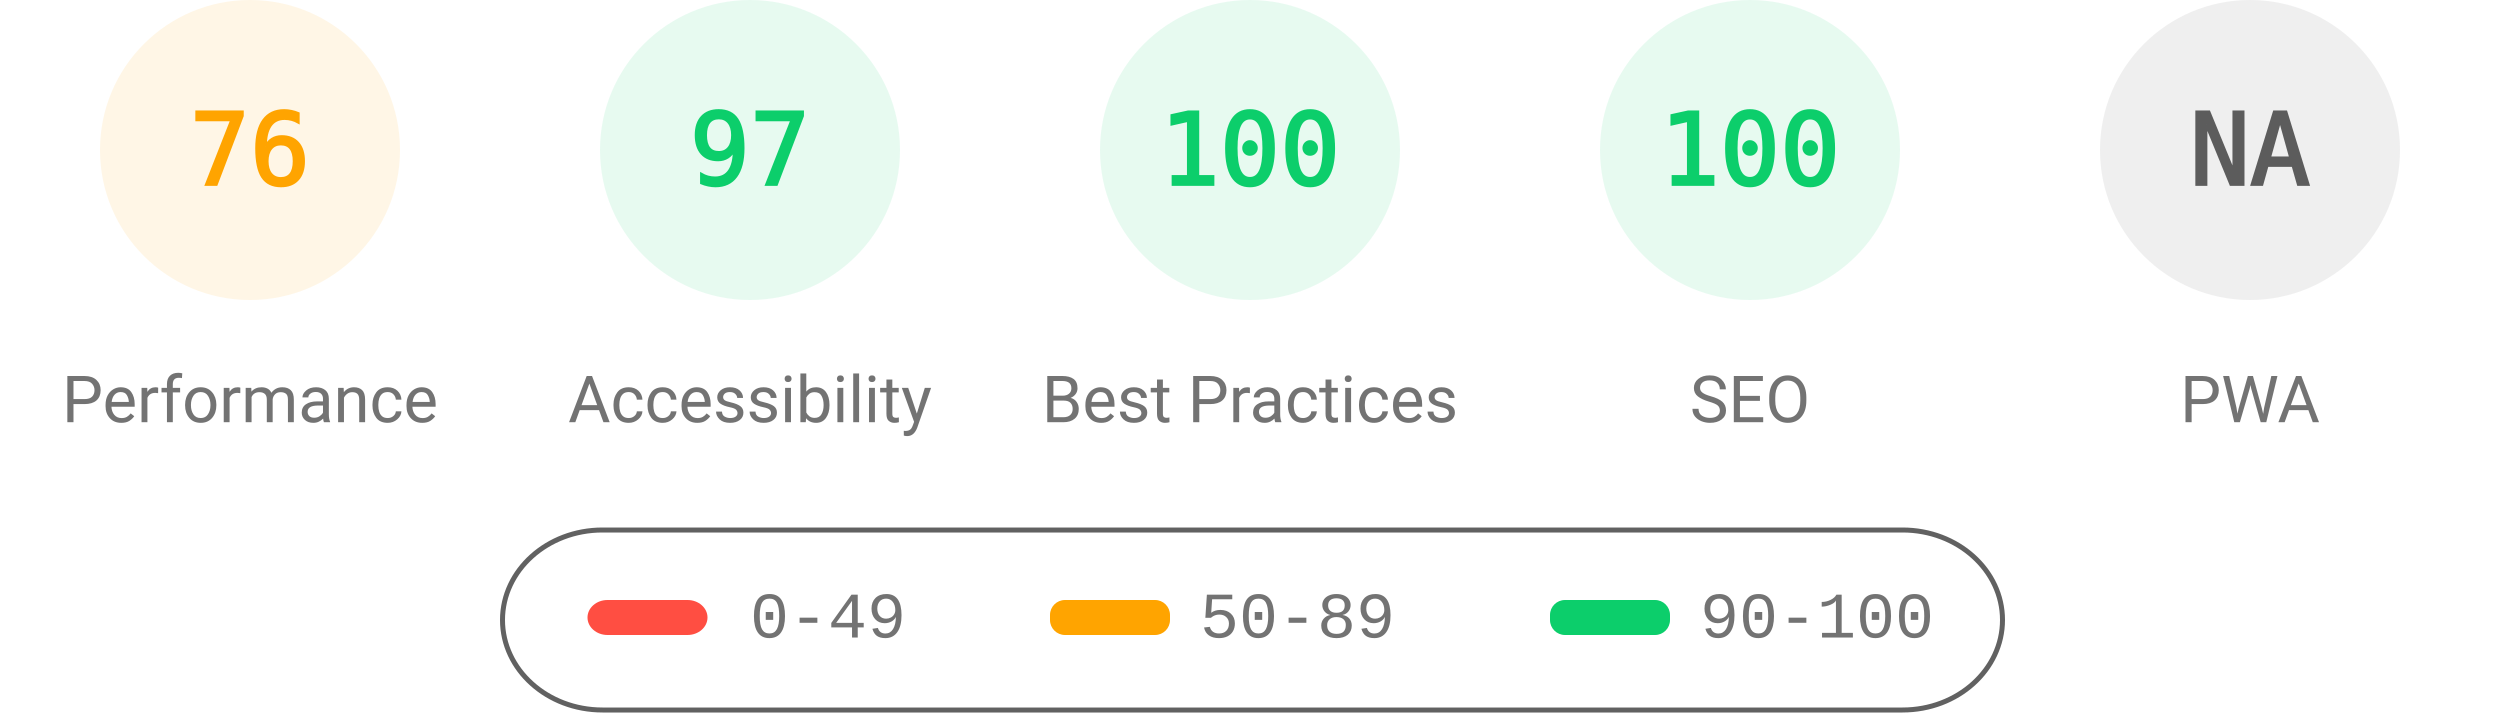
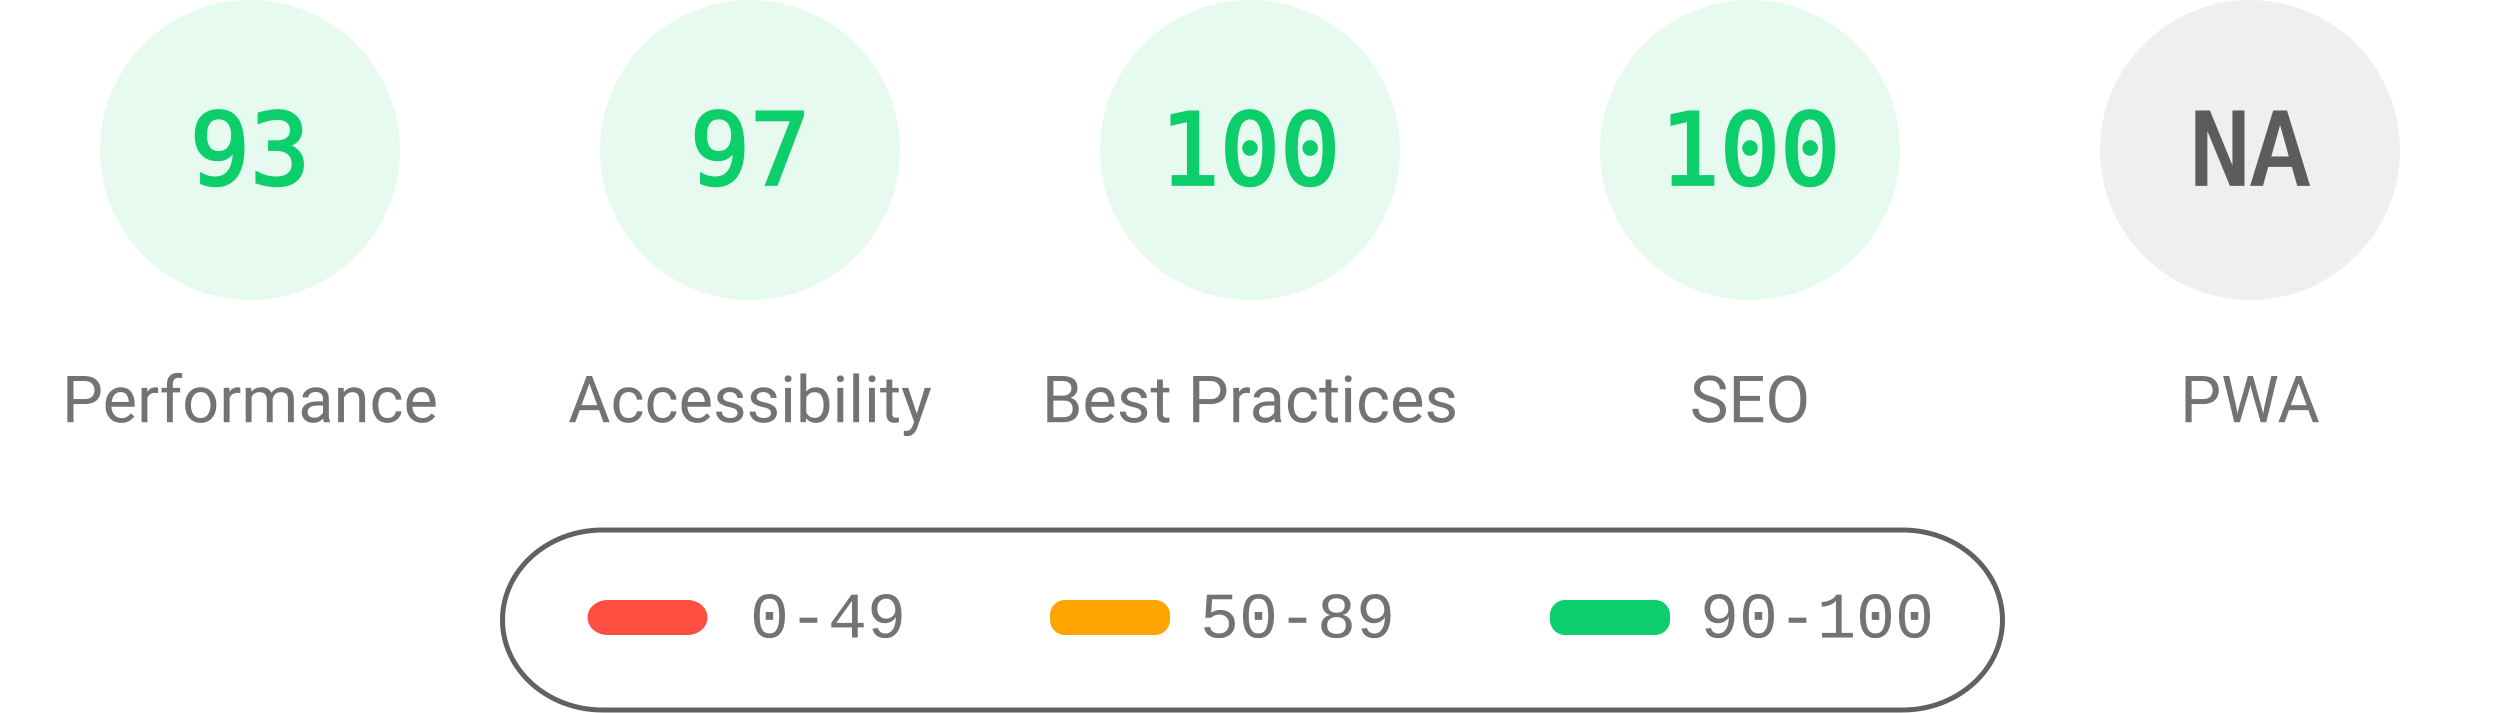
<svg xmlns="http://www.w3.org/2000/svg" fill="none" width="1000" height="285">
  <style>.gauge-base{opacity:.1}.gauge-arc{fill:none;animation-delay:250ms;stroke-linecap:round;transform:rotate(-90deg);transform-origin:100px 60px;animation:load-gauge 1s ease forwards}.guage-text{font-size:40px;font-family:monospace;text-align:center}.guage-red{color:#ff4e42;fill:#ff4e42;stroke:#ff4e42}.guage-orange{color:#ffa400;fill:#ffa400;stroke:#ffa400}.guage-green{color:#0cce6b;fill:#0cce6b;stroke:#0cce6b}.guage-undefined{color:#5c5c5c;fill:#5c5c5c;stroke:#5c5c5c}.guage-title{color:#737373;fill:#737373;stroke:none;font-size:26px;line-height:26px;font-family:Roboto,Halvetica,Arial,sans-serif}@keyframes load-gauge{from{stroke-dasharray:0 352.858}}</style>
-   <svg class="guage-div guage-perf guage-orange" viewBox="0 0 200 200" width="200" height="200">
+   <svg class="guage-div guage-perf guage-green" viewBox="0 0 200 200" width="200" height="200">
    <circle class="gauge-base" r="56" cx="100" cy="60" stroke-width="8" />
-     <circle class="gauge-arc guage-arc-1" r="56" cx="100" cy="60" stroke-width="8" style="stroke-dasharray:267.412,351.858" />
-     <text class="guage-text" x="100" y="60" alignment-baseline="central" dominant-baseline="central" text-anchor="middle">76</text>
+     <circle class="gauge-arc guage-arc-1" r="56" cx="100" cy="60" stroke-width="8" style="stroke-dasharray:327.228,351.858" />
+     <text class="guage-text" x="100" y="60" alignment-baseline="central" dominant-baseline="central" text-anchor="middle">93</text>
    <text class="guage-title" x="100" y="160" alignment-baseline="central" dominant-baseline="central" text-anchor="middle">Performance</text>
  </svg>
  <svg class="guage-div guage-acc guage-green" viewBox="0 0 200 200" width="200" height="200" x="200">
    <circle class="gauge-base" r="56" cx="100" cy="60" stroke-width="8" />
    <circle class="gauge-arc guage-arc-2" r="56" cx="100" cy="60" stroke-width="8" style="stroke-dasharray:341.302,351.858" />
    <text class="guage-text" x="100" y="60" alignment-baseline="central" dominant-baseline="central" text-anchor="middle">97</text>
    <text class="guage-title" x="100" y="160" alignment-baseline="central" dominant-baseline="central" text-anchor="middle">Accessibility</text>
  </svg>
  <svg class="guage-div guage-best guage-green" viewBox="0 0 200 200" width="200" height="200" x="400">
    <circle class="gauge-base" r="56" cx="100" cy="60" stroke-width="8" />
    <circle class="gauge-arc guage-arc-3" r="56" cx="100" cy="60" stroke-width="8" style="stroke-dasharray:351.858,351.858" />
    <text class="guage-text" x="100" y="60" alignment-baseline="central" dominant-baseline="central" text-anchor="middle">100</text>
    <text class="guage-title" x="100" y="160" alignment-baseline="central" dominant-baseline="central" text-anchor="middle">Best Practices</text>
  </svg>
  <svg class="guage-div guage-seo guage-green" viewBox="0 0 200 200" width="200" height="200" x="600">
    <circle class="gauge-base" r="56" cx="100" cy="60" stroke-width="8" />
    <circle class="gauge-arc guage-arc-4" r="56" cx="100" cy="60" stroke-width="8" style="stroke-dasharray:351.858,351.858" />
    <text class="guage-text" x="100" y="60" alignment-baseline="central" dominant-baseline="central" text-anchor="middle">100</text>
    <text class="guage-title" x="100" y="160" alignment-baseline="central" dominant-baseline="central" text-anchor="middle">SEO</text>
  </svg>
  <svg class="guage-div guage-pwa guage-undefined" viewBox="0 0 200 200" width="200" height="200" x="800">
    <circle class="gauge-base" r="56" cx="100" cy="60" stroke-width="8" />
    <circle class="gauge-arc guage-arc-4" r="56" cx="100" cy="60" stroke-width="8" style="stroke-dasharray:351.858,351.858" />
    <text class="guage-text" x="100" y="60" alignment-baseline="central" dominant-baseline="central" text-anchor="middle">NA</text>
    <text class="guage-title" x="100" y="160" alignment-baseline="central" dominant-baseline="central" text-anchor="middle">PWA</text>
  </svg>
  <svg width="604" height="76" x="200" y="210">
    <path fill="none" id="canvas_background" d="M-1-1h604v80H-1z" />
    <rect fill-opacity="0" stroke="#616161" stroke-width="2" rx="40" id="svg_2" height="72" width="600" y="2" x="1" fill="#000" />
    <rect stroke="#000" rx="8" id="svg_3" height="14" width="48" y="30" x="35" stroke-opacity="null" stroke-width="0" fill="#ff4e42" />
    <rect stroke="#000" rx="6" id="svg_4" height="14" width="48" y="30" x="220" stroke-opacity="null" stroke-width="0" fill="#ffa400" />
    <rect stroke="#000" rx="6" id="svg_5" height="14" width="48" y="30" x="420" stroke-opacity="null" stroke-width="0" fill="#0cce6b" />
    <text xml:space="preserve" text-anchor="start" font-family="'Courier New', Courier, monospace" font-size="26" id="svg_6" y="45" x="100" stroke-opacity="null" stroke-width="0" stroke="#000" fill="#737373">0-49</text>
    <text xml:space="preserve" text-anchor="start" font-family="'Courier New', Courier, monospace" font-size="26" id="svg_7" y="45" x="280" stroke-opacity="null" stroke-width="0" stroke="#000" fill="#737373">50-89</text>
    <text xml:space="preserve" text-anchor="start" font-family="'Courier New', Courier, monospace" font-size="26" id="svg_8" y="45" x="480" stroke-opacity="null" stroke-width="0" stroke="#000" fill="#737373">90-100</text>
  </svg>
</svg>
